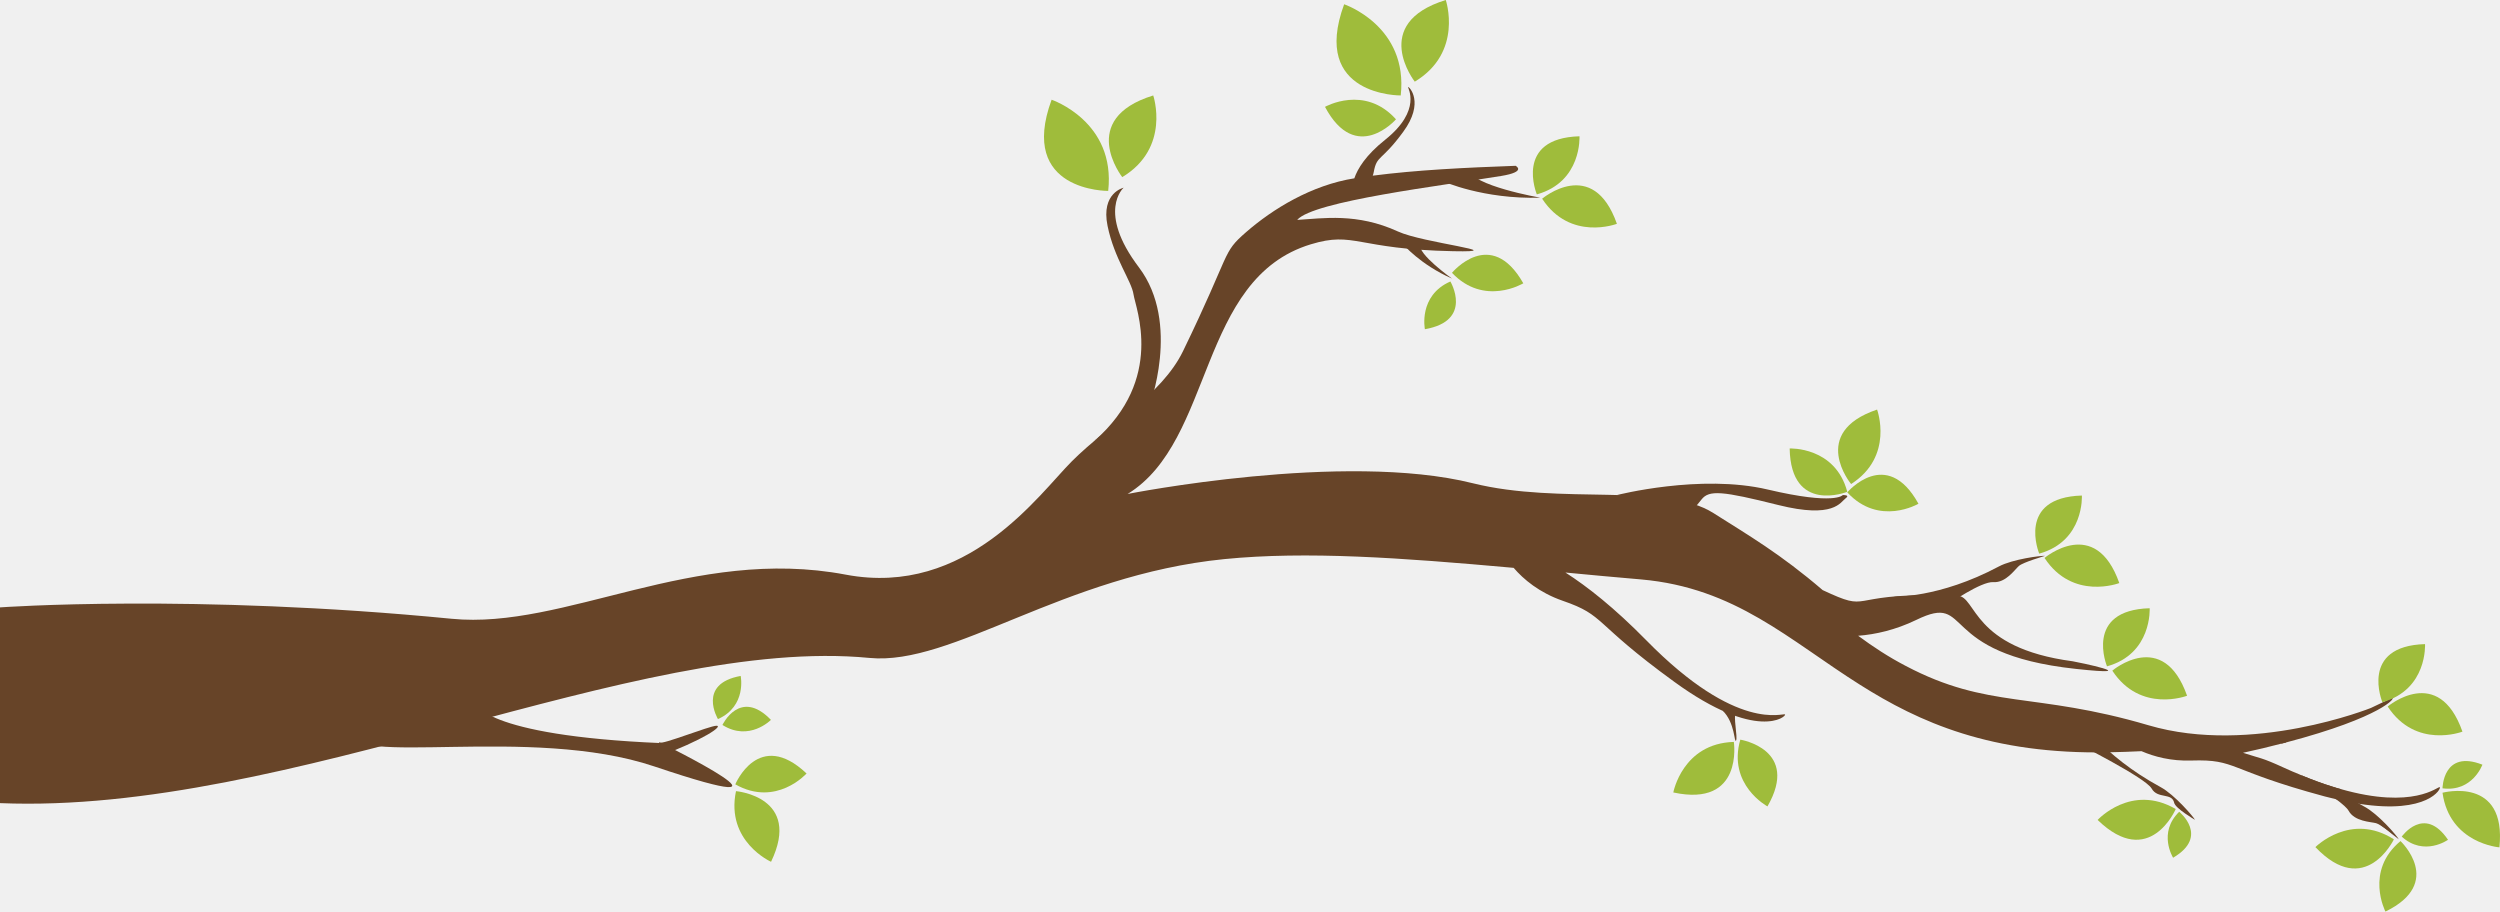
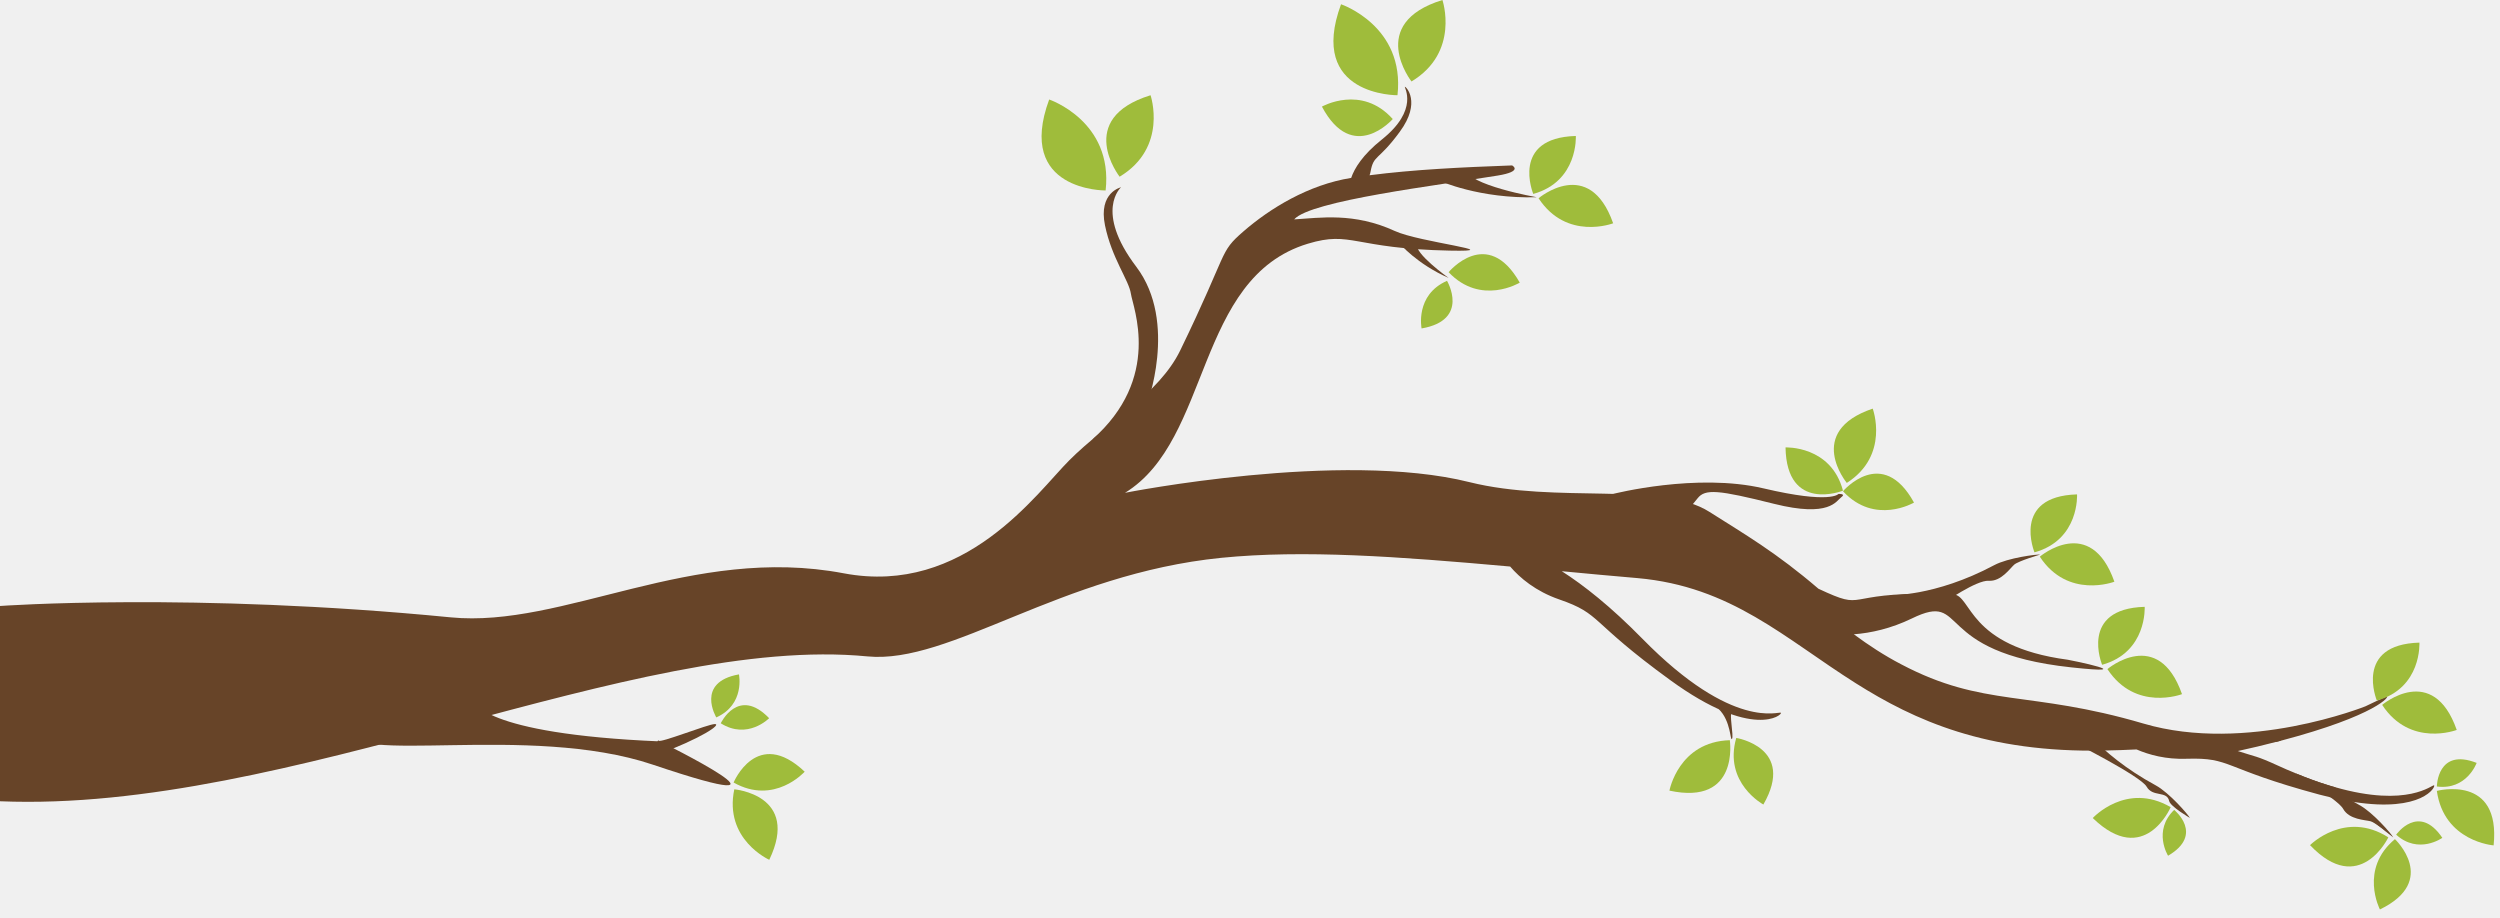
- <svg xmlns="http://www.w3.org/2000/svg" version="1.1" id="Layer_1" x="0px" y="0px" width="307.286" height="112.045" viewBox="0 0 307.286 112.045" enable-background="new 0 0 400 400" xml:space="preserve">
-   <defs id="defs95" />
-   <g id="g90" transform="translate(-46.699,-143.679)">
-     <path fill="#674428" d="m 336.702,242.484 c -0.089,-0.013 -0.188,-0.024 -0.275,-0.038 -0.175,-0.024 -0.337,-0.062 -0.513,-0.086 -0.649,-0.126 -1.324,-0.264 -2.049,-0.426 l -0.014,-0.013 c -0.449,-0.101 -0.924,-0.225 -1.412,-0.35 -12.146,-3.274 -10.747,-4.586 -16.371,-4.412 -2.512,0.088 -4.586,-0.475 -6.148,-1.149 -1.313,0.063 -2.649,0.112 -3.998,0.137 -14.512,0.288 -23.322,-3.698 -30.619,-8.311 -8.736,-5.511 -15.298,-11.909 -26.87,-12.935 -3.224,-0.275 -6.323,-0.563 -9.323,-0.85 2.699,1.725 6.023,4.337 9.948,8.336 11.21,11.423 16.847,8.86 17.046,9.11 0.213,0.238 -3.438,3.387 -13.609,-4.012 -10.173,-7.386 -8.387,-8.123 -13.709,-9.96 -2.888,-1 -4.838,-2.65 -6.037,-4.049 -13.91,-1.25 -25.457,-2.075 -35.555,-1.076 -19.896,1.988 -33.414,13.135 -43.625,12.148 -28.707,-2.788 -71.265,19.309 -106.87,17.847 v -24.059 c 0,0 23.745,-1.712 55.526,1.4 13.873,1.362 29.682,-8.985 48.428,-5.425 14.922,2.825 23.807,-9.96 27.807,-13.947 4.524,-4.524 11.022,-8.11 13.647,-13.521 6.037,-12.436 4.725,-11.998 7.761,-14.635 3.274,-2.85 8.036,-5.774 13.297,-6.611 0.4,-1.175 1.4,-2.837 3.787,-4.737 4.6,-3.674 2.725,-6.424 2.824,-6.486 0.113,-0.063 2.075,1.874 -0.612,5.523 -2.675,3.662 -3.224,2.799 -3.611,4.924 -0.025,0.175 -0.075,0.313 -0.125,0.45 5.411,-0.7 11.348,-0.987 17.559,-1.212 0,0 1.425,0.725 -1.774,1.25 -7.262,1.188 -23.096,3.087 -25.07,5.399 3.175,-0.188 7.349,-0.888 12.385,1.424 3.051,1.412 14.223,2.575 6.799,2.424 -11.947,-0.237 -12.109,-2.487 -17.508,-0.85 -13.897,4.212 -11.861,24.156 -22.519,30.688 0,0 26.592,-5.28 42.427,-1.318 10.785,2.688 23.645,-0.112 29.568,3.662 4.374,2.773 8.249,5.023 13.436,9.473 6.111,2.861 2.686,0.438 14.434,0.625 0.663,0.012 1.375,0.037 2.137,0.063 2.388,0.088 1.663,6.398 14.16,8.061 0.438,0.063 9.322,1.899 0.412,0.938 -17.421,-1.874 -12.572,-9.461 -19.633,-6.024 -2.587,1.25 -5.037,1.788 -7.148,1.95 1.824,1.35 3.749,2.612 5.836,3.699 10.197,5.374 15.746,3.149 29.844,7.299 12.71,3.749 27.345,-2.125 27.345,-2.125 l 2.574,-1.225 c 0.612,-0.138 -1.124,2.337 -12.985,5.461 -0.199,0.051 -0.387,0.101 -0.6,0.15 -1.424,0.375 -2.986,0.75 -4.711,1.125 2.174,0.712 2.236,0.549 5.012,1.824 0.687,0.313 1.361,0.612 1.998,0.862 0.014,0.014 0.025,0.014 0.038,0.024 1.45,0.601 2.774,1.089 3.999,1.463 0.313,0.1 0.625,0.2 0.926,0.275 9.035,2.587 11.984,-0.351 12.21,-0.225 0.246,0.141 -1.441,3.366 -9.877,2.053 z" id="path2" />
-     <path fill="#674428" d="m 298.07,212.002 c -0.416,-0.053 -3.977,0.395 -5.676,1.301 -7.395,3.945 -12.982,3.707 -12.982,3.707 l 6.785,0.928 c 0,0 4.01,-2.813 5.52,-2.708 1.511,0.104 2.604,-1.51 3.125,-1.979 0.521,-0.469 3.228,-1.249 3.228,-1.249 z" id="path4" />
-     <path fill="#674428" d="m 316.495,244.448 c -0.187,-0.376 -2.522,-3.099 -4.216,-4.016 -7.369,-3.993 -10.254,-8.785 -10.254,-8.785 v 3.421 c 0,0 8.395,4.216 9.141,5.534 0.746,1.317 2.5,0.468 2.773,1.758 0.145,0.686 2.556,2.088 2.556,2.088 z" id="path6" />
-     <path fill="#674428" d="m 327.104,234.061 c 0,0 0.188,0.325 0.6,0.875 -0.199,0.051 -0.387,0.101 -0.6,0.15 z" id="path8" />
-     <path fill="#674428" d="m 341.25,246.596 c -0.049,-0.037 -0.099,-0.087 -0.162,-0.124 -0.112,-0.101 -0.236,-0.2 -0.374,-0.301 -0.126,-0.112 -0.275,-0.225 -0.425,-0.337 l -0.238,-0.188 c -0.512,-0.375 -1.024,-0.712 -1.3,-0.787 -0.687,-0.176 -2.637,-0.2 -3.374,-1.525 -0.176,-0.324 -0.736,-0.824 -1.512,-1.399 l -0.014,-0.013 c -1.249,-0.937 -3.011,-2.1 -4.411,-3 1.45,0.601 2.774,1.089 3.999,1.463 0.313,0.1 0.625,0.2 0.926,0.275 l 1.624,1.412 0.438,0.374 z" id="path10" />
-     <path fill="#674428" d="m 333.439,240.385 c 0.963,0.7 2.051,1.412 3.263,2.1 0.212,0.125 0.425,0.237 0.649,0.362 1.675,0.899 3.962,3.55 4.188,3.986 0.024,0.013 0.024,0.026 0.024,0.026 z" id="path12" />
-     <path fill="#674428" d="m 187.937,193.724 c 0,0 3.958,-10.31 -1.25,-17.184 -5.208,-6.874 -1.875,-9.79 -1.875,-9.79 0,0 -2.813,0.625 -1.979,4.687 0.833,4.062 2.952,6.769 3.194,8.436 0.242,1.667 3.888,10.369 -4.809,17.995 z" id="path14" />
-     <path fill="#674428" d="m 219.154,173.702 c 0,0 2.109,2.5 6.014,4.218 0,0 -4.295,-3.046 -3.904,-4.218 z" id="path16" />
-     <path fill="#674428" d="m 224.055,165.953 c 0,0 4.92,2.234 11.968,2.025 0,0 -8.572,-1.496 -8.821,-3.521 z" id="path18" />
-     <path fill="#674428" d="m 105.037,230.019 c 0,0 0.781,4.068 22.964,4.999 0,0 20.153,9.945 -0.885,2.864 -15.292,-5.148 -37.909,0.209 -37.493,-4.375 0.417,-4.582 15.414,-3.488 15.414,-3.488 z" id="path20" />
-     <path fill="#9fbc3b" d="m 182.913,167.145 c 0,0 -11.129,0.119 -6.956,-11.208 0.001,0 7.909,2.662 6.956,11.208 z" id="path22" />
-     <path fill="#9fbc3b" d="m 184.638,165.45 c 0,0 -5.579,-7.138 3.809,-10.038 0,0 2.188,6.43 -3.809,10.038 z" id="path24" />
-     <path fill="#9fbc3b" d="m 218.869,155.412 c 0,0 -11.129,0.119 -6.955,-11.208 0,0 7.91,2.662 6.955,11.208 z" id="path26" />
-     <path fill="#9fbc3b" d="m 220.595,153.717 c 0,0 -5.579,-7.138 3.81,-10.038 -0.001,0 2.187,6.431 -3.81,10.038 z" id="path28" />
-     <path fill="#9fbc3b" d="m 218.286,158.346 c 0,0 -4.921,5.626 -8.726,-1.533 0.001,0 4.874,-2.768 8.726,1.533 z" id="path30" />
-     <path fill="#9fbc3b" d="m 224.971,178.276 c 0,0 2.865,4.826 -3.132,5.868 0,0 -0.838,-4.124 3.132,-5.868 z" id="path32" />
-     <path fill="#9fbc3b" d="m 225.168,177.212 c 0,0 4.763,-5.763 8.766,1.288 0,0 -4.793,2.904 -8.766,-1.288 z" id="path34" />
-     <path fill="#9fbc3b" d="m 235.598,167.572 c 0,0 -2.86,-6.908 5.243,-7.142 0,0.001 0.32,5.597 -5.243,7.142 z" id="path36" />
-     <path fill="#9fbc3b" d="m 236.25,168.103 c 0,0 6.246,-5.283 9.189,3.086 0,-0.001 -5.724,2.198 -9.189,-3.086 z" id="path38" />
-     <path fill="#9fbc3b" d="m 297.348,211.729 c 0,0 -2.859,-6.907 5.244,-7.141 0,0.001 0.32,5.597 -5.244,7.141 z" id="path40" />
-     <path fill="#9fbc3b" d="m 298.001,212.26 c 0,0 6.246,-5.282 9.19,3.086 0,0 -5.725,2.199 -9.19,-3.086 z" id="path42" />
-     <path fill="#9fbc3b" d="m 305.68,225.581 c 0,0 -2.859,-6.907 5.244,-7.141 0,0 0.32,5.596 -5.244,7.141 z" id="path44" />
-     <path fill="#9fbc3b" d="m 306.332,226.111 c 0,0 6.246,-5.283 9.19,3.086 0,0 -5.725,2.199 -9.19,-3.086 z" id="path46" />
-     <path fill="#9fbc3b" d="m 273.755,204.129 c 0,0 -6.94,2.779 -7.08,-5.326 0,0 5.598,-0.256 7.08,5.326 z" id="path48" />
-     <path fill="#9fbc3b" d="m 273.755,204.2 c 0,0 4.834,-5.704 8.749,1.396 0,0 -4.829,2.844 -8.749,-1.396 z" id="path50" />
-     <path fill="#9fbc3b" d="m 274.225,203.175 c 0,0 -5.209,-6.307 3.193,-9.154 0,0 2.132,5.75 -3.193,9.154 z" id="path52" />
-     <path fill="#9fbc3b" d="m 260.607,234.592 c 0,0 7.382,1.18 3.339,8.205 0,0 -4.936,-2.654 -3.339,-8.205 z" id="path54" />
-     <path fill="#9fbc3b" d="m 259.813,234.871 c 0,0 1.231,8.086 -7.44,6.214 0,0 1.123,-6.029 7.44,-6.214 z" id="path56" />
-     <path fill="#9fbc3b" d="m 339.527,229.991 c 0,0 -2.86,-6.907 5.244,-7.142 0,0.001 0.321,5.596 -5.244,7.142 z" id="path58" />
-     <path fill="#9fbc3b" d="m 340.18,230.521 c 0,0 6.246,-5.283 9.189,3.086 0,0 -5.724,2.2 -9.189,-3.086 z" id="path60" />
-     <path fill="#9fbc3b" d="m 346.918,240.574 c 0,0 0.047,-4.811 4.904,-2.906 0,0 -1.22,3.395 -4.904,2.906 z" id="path62" />
-     <path fill="#9fbc3b" d="m 341.906,246.513 c 0,0 2.766,-3.937 5.688,0.387 0,-0.001 -2.929,2.104 -5.688,-0.387 z" id="path64" />
-     <path fill="#9fbc3b" d="m 346.918,241.118 c 0,0 7.902,-2.113 6.995,6.712 0,0 -6.116,-0.454 -6.995,-6.712 z" id="path66" />
-     <path fill="#9fbc3b" d="m 314.555,243.457 c 0,0 3.75,3.014 -0.75,5.65 0,0 -1.912,-3.057 0.75,-5.65 z" id="path68" />
-     <path fill="#9fbc3b" d="m 314.129,243.121 c 0,0 -3.23,7.516 -9.602,1.341 0,0 4.142,-4.523 9.602,-1.341 z" id="path70" />
-     <path fill="#9fbc3b" d="m 341.755,247.06 c 0,0 5.444,5.123 -1.85,8.664 0,0 -2.59,-4.972 1.85,-8.664 z" id="path72" />
-     <path fill="#9fbc3b" d="m 340.942,246.844 c 0,0 -3.527,7.382 -9.647,0.958 0,0 4.318,-4.356 9.647,-0.958 z" id="path74" />
-     <path fill="#674428" d="m 258.416,231.008 c 1.563,1.481 1.433,4.061 1.668,3.697 0.233,-0.364 -0.392,-3.203 0,-3.203 0.39,0 -1.668,-0.494 -1.668,-0.494 z" id="path76" />
-     <path fill="#9fbc3b" d="m 137.078,240.086 c 0,0 2.867,-6.904 8.758,-1.335 0,0 -3.733,4.181 -8.758,1.335 z" id="path78" />
-     <path fill="#9fbc3b" d="m 134.947,232.065 c 0,0 -2.606,-4.334 2.792,-5.303 0,0.001 0.776,3.712 -2.792,5.303 z" id="path80" />
-     <path fill="#9fbc3b" d="m 135.497,232.788 c 0,0 2.155,-4.575 5.96,-0.626 0,0 -2.655,2.709 -5.96,0.626 z" id="path82" />
-     <path fill="#9fbc3b" d="m 137.163,240.922 c 0,0 8.152,0.688 4.31,8.684 0,-0.001 -5.602,-2.499 -4.31,-8.684 z" id="path84" />
-     <path fill="#674428" d="m 127.229,236.835 c 6.161,-2.286 8.387,-3.959 7.534,-3.952 -0.855,0.008 -6.822,2.413 -6.933,2.038 -0.11,-0.375 -0.601,1.914 -0.601,1.914 z" id="path86" />
-     <path fill="#674428" d="m 245.439,204.529 c 0,0 10.27,-2.631 18.549,-0.678 8.28,1.953 9.217,0.678 9.217,0.678 0,0 0.965,-0.041 0.34,0.408 -0.626,0.45 -1.406,2.533 -8.28,0.814 -6.874,-1.718 -8.488,-1.875 -9.426,-0.677 -0.937,1.198 -1.665,1.927 -1.665,1.927 z" id="path88" />
+ <svg xmlns="http://www.w3.org/2000/svg" width="308" height="113" viewBox="0 0 308 113" fill="none">
+   <g id="tree-branch-green 1" clip-path="url(#clip0_2_2)">
+     <g id="g90">
+       <path id="path2" d="M290.003 98.805C289.914 98.792 289.815 98.781 289.728 98.767C289.553 98.743 289.391 98.705 289.215 98.681C288.566 98.555 287.891 98.417 287.166 98.255L287.152 98.242C286.703 98.141 286.228 98.017 285.74 97.892C273.594 94.618 274.993 93.306 269.369 93.48C266.857 93.568 264.783 93.005 263.221 92.331C261.908 92.394 260.572 92.443 259.223 92.468C244.711 92.756 235.901 88.77 228.604 84.157C219.868 78.646 213.306 72.248 201.734 71.222C198.51 70.947 195.411 70.659 192.411 70.372C195.11 72.097 198.434 74.709 202.359 78.708C213.569 90.131 219.206 87.568 219.405 87.818C219.618 88.056 215.967 91.205 205.796 83.806C195.623 76.42 197.409 75.683 192.087 73.846C189.199 72.846 187.249 71.196 186.05 69.797C172.14 68.547 160.593 67.722 150.495 68.721C130.599 70.709 117.081 81.856 106.87 80.869C78.163 78.081 35.605 100.178 0 98.716V74.657C0 74.657 23.745 72.945 55.526 76.057C69.399 77.419 85.208 67.072 103.954 70.632C118.876 73.457 127.761 60.672 131.761 56.685C136.285 52.161 142.783 48.575 145.408 43.164C151.445 30.728 150.133 31.166 153.169 28.529C156.443 25.679 161.205 22.755 166.466 21.918C166.866 20.743 167.866 19.081 170.253 17.181C174.853 13.507 172.978 10.757 173.077 10.695C173.19 10.632 175.152 12.569 172.465 16.218C169.79 19.88 169.241 19.017 168.854 21.142C168.829 21.317 168.779 21.455 168.729 21.592C174.14 20.892 180.077 20.605 186.288 20.38C186.288 20.38 187.713 21.105 184.514 21.63C177.252 22.818 161.418 24.717 159.444 27.029C162.619 26.841 166.793 26.141 171.829 28.453C174.88 29.865 186.052 31.028 178.628 30.877C166.681 30.64 166.519 28.39 161.12 30.027C147.223 34.239 149.259 54.183 138.601 60.715C138.601 60.715 165.193 55.435 181.028 59.397C191.813 62.085 204.673 59.285 210.596 63.059C214.97 65.832 218.845 68.082 224.032 72.532C230.143 75.393 226.718 72.97 238.466 73.157C239.129 73.169 239.841 73.194 240.603 73.22C242.991 73.308 242.266 79.618 254.763 81.281C255.201 81.344 264.085 83.18 255.175 82.219C237.754 80.345 242.603 72.758 235.542 76.195C232.955 77.445 230.505 77.983 228.394 78.145C230.218 79.495 232.143 80.757 234.23 81.844C244.427 87.218 249.976 84.993 264.074 89.143C276.784 92.892 291.419 87.018 291.419 87.018L293.993 85.793C294.605 85.655 292.869 88.13 281.008 91.254C280.809 91.305 280.621 91.355 280.408 91.404C278.984 91.779 277.422 92.154 275.697 92.529C277.871 93.241 277.933 93.078 280.709 94.353C281.396 94.666 282.07 94.965 282.707 95.215C282.721 95.229 282.732 95.229 282.745 95.239C284.195 95.84 285.519 96.328 286.744 96.702C287.057 96.802 287.369 96.902 287.67 96.977C296.705 99.564 299.654 96.626 299.88 96.752C300.126 96.893 298.439 100.118 290.003 98.805V98.805Z" fill="#674428" />
+       <path id="path4" d="M251.371 68.323C250.955 68.27 247.394 68.718 245.695 69.624C238.3 73.569 232.713 73.331 232.713 73.331L239.498 74.259C239.498 74.259 243.508 71.446 245.018 71.551C246.529 71.655 247.622 70.041 248.143 69.572C248.664 69.103 251.371 68.323 251.371 68.323V68.323Z" fill="#674428" />
+       <path id="path6" d="M269.796 100.769C269.609 100.393 267.274 97.67 265.58 96.753C258.211 92.76 255.326 87.968 255.326 87.968V91.389C255.326 91.389 263.721 95.605 264.467 96.923C265.213 98.24 266.967 97.391 267.24 98.681C267.385 99.367 269.796 100.769 269.796 100.769Z" fill="#674428" />
+       <path id="path8" d="M280.405 90.382C280.405 90.382 280.593 90.707 281.005 91.257C280.806 91.308 280.618 91.358 280.405 91.407V90.382Z" fill="#674428" />
+       <path id="path10" d="M294.551 102.917C294.502 102.88 294.452 102.83 294.389 102.793C294.277 102.692 294.153 102.593 294.015 102.492C293.889 102.38 293.74 102.267 293.59 102.155L293.352 101.967C292.84 101.592 292.328 101.255 292.052 101.18C291.365 101.004 289.415 100.98 288.678 99.655C288.502 99.331 287.942 98.831 287.166 98.256L287.152 98.243C285.903 97.306 284.141 96.143 282.741 95.243C284.191 95.844 285.515 96.332 286.74 96.706C287.053 96.806 287.365 96.906 287.666 96.981L289.29 98.393L289.728 98.767L294.551 102.917Z" fill="#674428" />
+       <path id="path12" d="M286.74 96.706C287.703 97.406 288.791 98.118 290.003 98.806C290.215 98.931 290.428 99.043 290.652 99.168C292.327 100.067 294.614 102.718 294.84 103.154C294.864 103.167 294.864 103.18 294.864 103.18L286.74 96.706Z" fill="#674428" />
+       <path id="path14" d="M141.238 50.045C141.238 50.045 145.196 39.735 139.988 32.861C134.78 25.987 138.113 23.071 138.113 23.071C138.113 23.071 135.3 23.696 136.134 27.758C136.967 31.82 139.086 34.527 139.328 36.194C139.57 37.861 143.216 46.563 134.519 54.189L141.238 50.045Z" fill="#674428" />
+       <path id="path16" d="M172.455 30.023C172.455 30.023 174.564 32.523 178.469 34.241C178.469 34.241 174.174 31.195 174.565 30.023H172.455Z" fill="#674428" />
+       <path id="path18" d="M177.356 22.274C177.356 22.274 182.276 24.508 189.324 24.299C189.324 24.299 180.752 22.803 180.503 20.778L177.356 22.274Z" fill="#674428" />
+       <path id="path20" d="M58.338 86.34C58.338 86.34 59.119 90.408 81.302 91.339C81.302 91.339 101.455 101.284 80.417 94.203C65.125 89.055 42.508 94.412 42.924 89.828C43.341 85.246 58.338 86.34 58.338 86.34V86.34Z" fill="#674428" />
+       <path id="path76" d="M211.717 87.329C213.28 88.81 213.15 91.39 213.385 91.026C213.618 90.662 212.993 87.823 213.385 87.823C213.775 87.823 211.717 87.329 211.717 87.329Z" fill="#674428" />
+       <g id="green-leaves">
+         <path id="path22" d="M136.214 23.466C136.214 23.466 125.085 23.585 129.258 12.258C129.259 12.258 137.167 14.92 136.214 23.466Z" fill="#9FBC3B" />
+         <path id="path24" d="M137.939 21.771C137.939 21.771 132.36 14.633 141.748 11.733C141.748 11.733 143.936 18.163 137.939 21.771Z" fill="#9FBC3B" />
+         <path id="path26" d="M172.17 11.733C172.17 11.733 161.041 11.852 165.215 0.525C165.215 0.525 173.125 3.187 172.17 11.733Z" fill="#9FBC3B" />
+         <path id="path28" d="M173.896 10.038C173.896 10.038 168.317 2.9 177.706 0C177.705 0 179.893 6.431 173.896 10.038Z" fill="#9FBC3B" />
+         <path id="path30" d="M171.587 14.667C171.587 14.667 166.666 20.293 162.861 13.134C162.862 13.134 167.735 10.366 171.587 14.667Z" fill="#9FBC3B" />
+         <path id="path32" d="M178.272 34.597C178.272 34.597 181.137 39.423 175.14 40.465C175.14 40.465 174.302 36.341 178.272 34.597Z" fill="#9FBC3B" />
+         <path id="path34" d="M178.469 33.533C178.469 33.533 183.232 27.77 187.235 34.821C187.235 34.821 182.442 37.725 178.469 33.533Z" fill="#9FBC3B" />
+         <path id="path36" d="M188.899 23.893C188.899 23.893 186.039 16.985 194.142 16.751C194.142 16.752 194.462 22.348 188.899 23.893Z" fill="#9FBC3B" />
+         <path id="path38" d="M189.551 24.424C189.551 24.424 195.797 19.141 198.74 27.51C198.74 27.509 193.016 29.708 189.551 24.424Z" fill="#9FBC3B" />
+         <path id="path40" d="M250.649 68.05C250.649 68.05 247.79 61.143 255.893 60.909C255.893 60.91 256.213 66.506 250.649 68.05V68.05Z" fill="#9FBC3B" />
+         <path id="path42" d="M251.302 68.581C251.302 68.581 257.548 63.299 260.492 71.667C260.492 71.667 254.767 73.866 251.302 68.581Z" fill="#9FBC3B" />
+         <path id="path44" d="M258.981 81.902C258.981 81.902 256.122 74.995 264.225 74.761C264.225 74.761 264.545 80.357 258.981 81.902V81.902Z" fill="#9FBC3B" />
+         <path id="path46" d="M259.633 82.432C259.633 82.432 265.879 77.149 268.823 85.518C268.823 85.518 263.098 87.717 259.633 82.432Z" fill="#9FBC3B" />
+         <path id="path48" d="M227.056 60.45C227.056 60.45 220.116 63.229 219.976 55.124C219.976 55.124 225.574 54.868 227.056 60.45Z" fill="#9FBC3B" />
+         <path id="path50" d="M227.056 60.521C227.056 60.521 231.89 54.817 235.805 61.917C235.805 61.917 230.976 64.761 227.056 60.521Z" fill="#9FBC3B" />
+         <path id="path52" d="M227.526 59.496C227.526 59.496 222.317 53.189 230.719 50.342C230.719 50.342 232.851 56.092 227.526 59.496Z" fill="#9FBC3B" />
+         <path id="path54" d="M213.908 90.913C213.908 90.913 221.29 92.093 217.247 99.118C217.247 99.118 212.311 96.464 213.908 90.913Z" fill="#9FBC3B" />
+         <path id="path56" d="M213.114 91.192C213.114 91.192 214.345 99.278 205.674 97.406C205.674 97.406 206.797 91.377 213.114 91.192Z" fill="#9FBC3B" />
+         <path id="path58" d="M292.828 86.312C292.828 86.312 289.968 79.405 298.072 79.17C298.072 79.171 298.393 84.766 292.828 86.312V86.312Z" fill="#9FBC3B" />
+         <path id="path60" d="M293.481 86.842C293.481 86.842 299.727 81.559 302.67 89.928C302.67 89.928 296.946 92.128 293.481 86.842Z" fill="#9FBC3B" />
+         <path id="path62" d="M300.219 96.895C300.219 96.895 300.266 92.084 305.123 93.989C305.123 93.989 303.903 97.384 300.219 96.895Z" fill="#9FBC3B" />
+         <path id="path64" d="M295.207 102.834C295.207 102.834 297.973 98.897 300.895 103.221C300.895 103.22 297.966 105.325 295.207 102.834Z" fill="#9FBC3B" />
+         <path id="path66" d="M300.219 97.439C300.219 97.439 308.121 95.326 307.214 104.151C307.214 104.151 301.098 103.697 300.219 97.439Z" fill="#9FBC3B" />
+         <path id="path68" d="M267.856 99.778C267.856 99.778 271.606 102.792 267.106 105.428C267.106 105.428 265.194 102.371 267.856 99.778Z" fill="#9FBC3B" />
+         <path id="path70" d="M267.43 99.442C267.43 99.442 264.2 106.958 257.828 100.783C257.828 100.783 261.97 96.26 267.43 99.442Z" fill="#9FBC3B" />
+         <path id="path72" d="M295.056 103.381C295.056 103.381 300.5 108.504 293.206 112.045C293.206 112.045 290.616 107.073 295.056 103.381Z" fill="#9FBC3B" />
+         <path id="path74" d="M294.243 103.165C294.243 103.165 290.716 110.547 284.596 104.123C284.596 104.123 288.914 99.767 294.243 103.165Z" fill="#9FBC3B" />
+         <path id="path78" d="M90.379 96.407C90.379 96.407 93.246 89.503 99.137 95.072C99.137 95.072 95.404 99.253 90.379 96.407Z" fill="#9FBC3B" />
+         <path id="path80" d="M88.248 88.386C88.248 88.386 85.642 84.052 91.04 83.083C91.04 83.084 91.816 86.795 88.248 88.386Z" fill="#9FBC3B" />
+         <path id="path82" d="M88.798 89.109C88.798 89.109 90.953 84.534 94.758 88.483C94.758 88.483 92.103 91.192 88.798 89.109Z" fill="#9FBC3B" />
+         <path id="path84" d="M90.464 97.243C90.464 97.243 98.616 97.931 94.774 105.927C94.774 105.926 89.172 103.428 90.464 97.243Z" fill="#9FBC3B" />
+       </g>
+       <path id="path86" d="M80.53 93.156C86.691 90.87 88.917 89.197 88.064 89.204C87.209 89.212 81.242 91.617 81.131 91.242C81.021 90.867 80.53 93.156 80.53 93.156V93.156Z" fill="#674428" />
+       <path id="path88" d="M198.74 60.85C198.74 60.85 209.01 58.219 217.289 60.172C225.569 62.125 226.506 60.85 226.506 60.85C226.506 60.85 227.471 60.809 226.846 61.258C226.22 61.708 225.44 63.791 218.566 62.072C211.692 60.354 210.078 60.197 209.14 61.395C208.203 62.593 207.475 63.322 207.475 63.322L198.74 60.85Z" fill="#674428" />
+     </g>
  </g>
+   <defs>
+     <clipPath id="clip0_2_2">
+       <rect width="307.286" height="112.045" fill="white" />
+     </clipPath>
+   </defs>
</svg>
